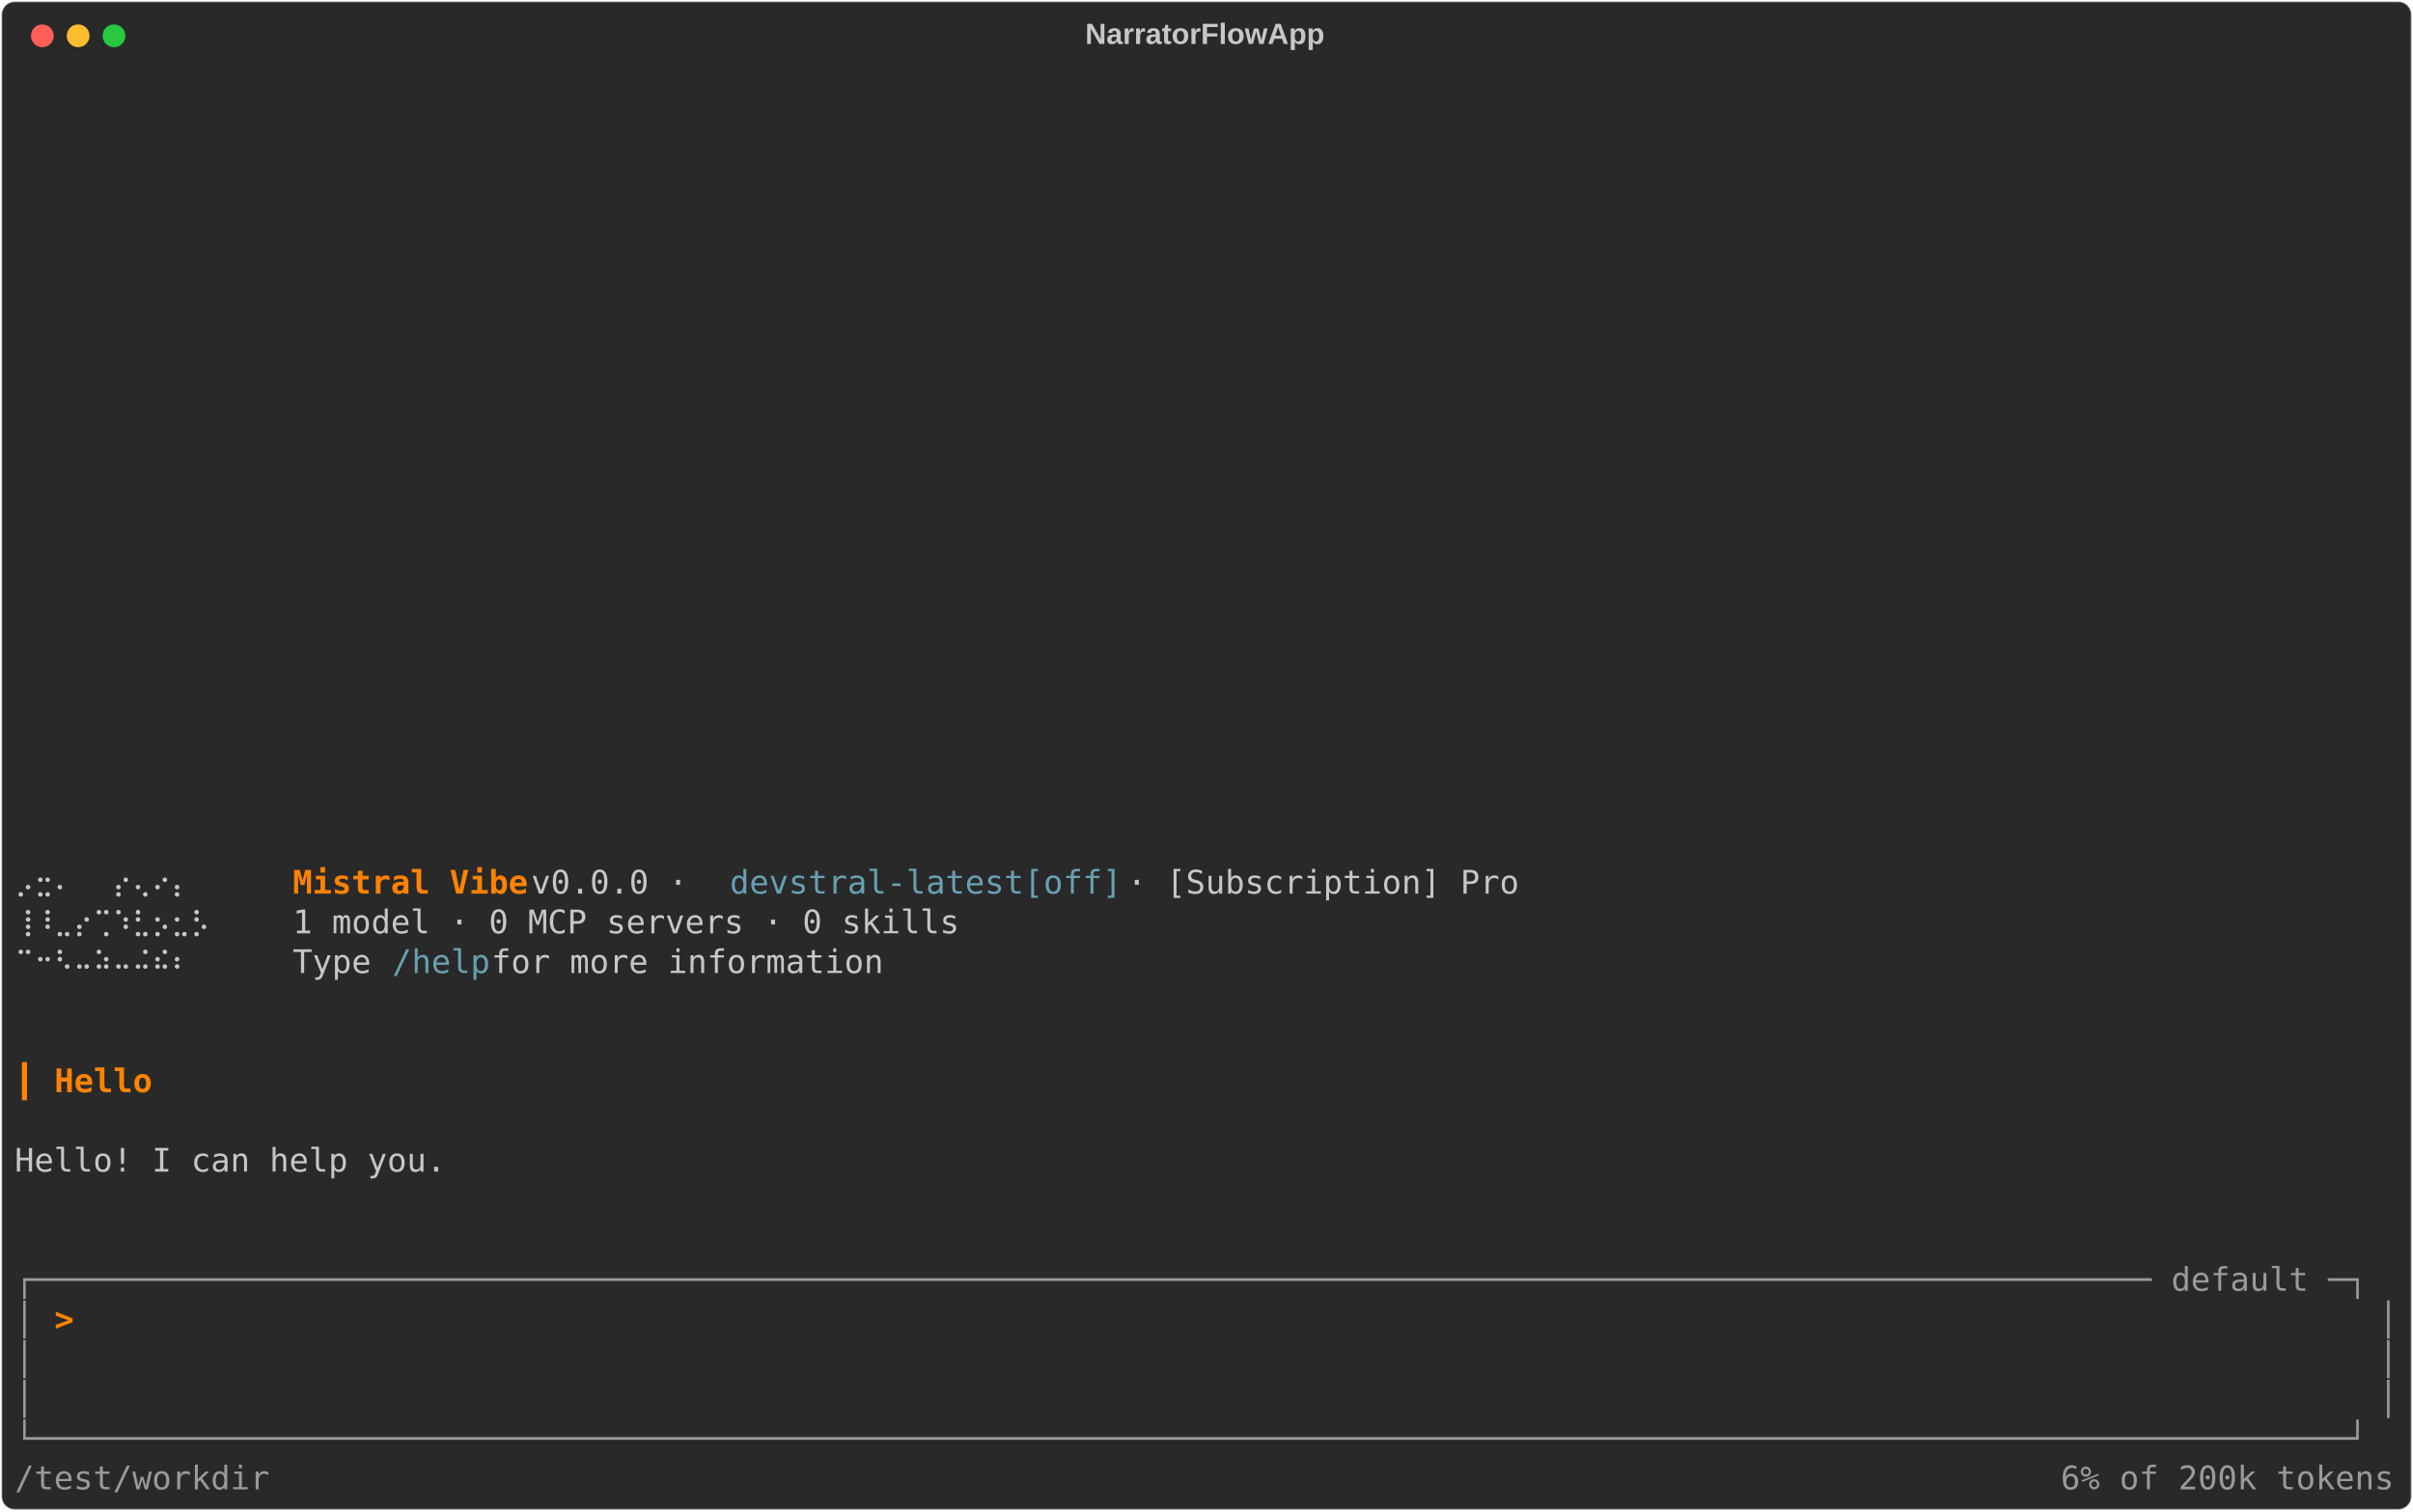
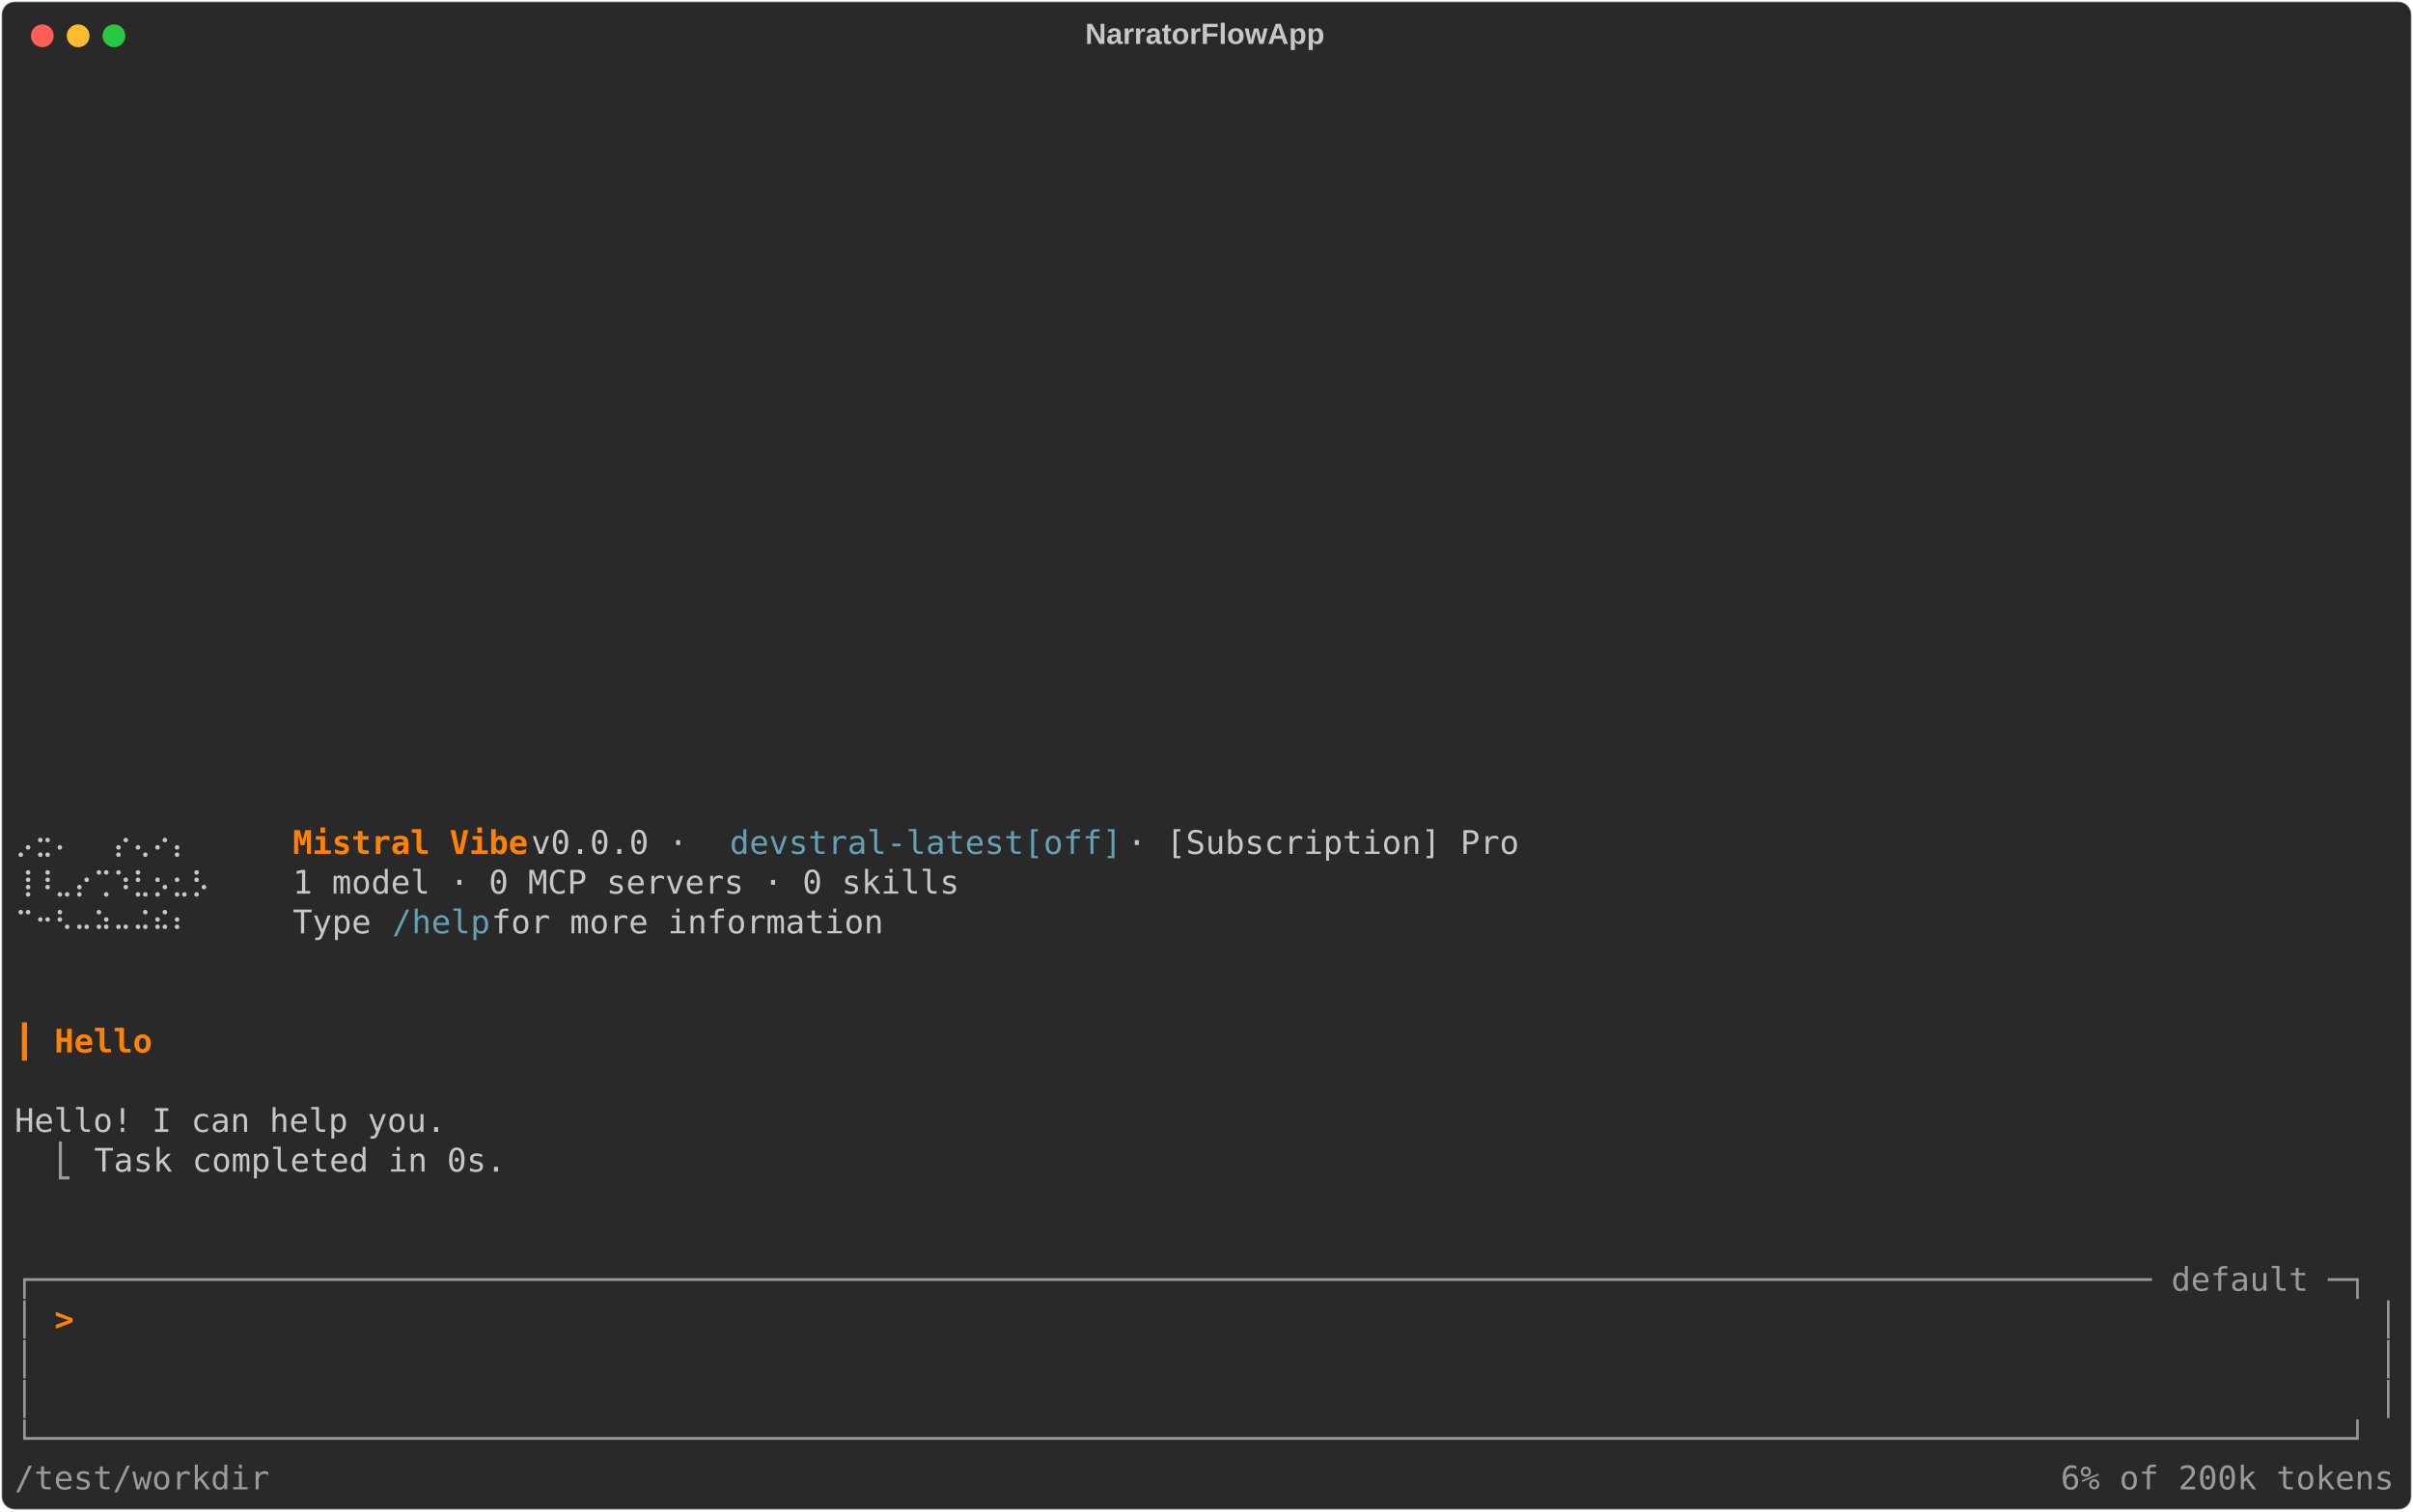
<svg xmlns="http://www.w3.org/2000/svg" class="rich-terminal" viewBox="0 0 1482 928.4">
  <style>

    @font-face {
        font-family: "Fira Code";
        src: local("FiraCode-Regular"),
                url("https://cdnjs.cloudflare.com/ajax/libs/firacode/6.2.0/woff2/FiraCode-Regular.woff2") format("woff2"),
                url("https://cdnjs.cloudflare.com/ajax/libs/firacode/6.2.0/woff/FiraCode-Regular.woff") format("woff");
        font-style: normal;
        font-weight: 400;
    }
    @font-face {
        font-family: "Fira Code";
        src: local("FiraCode-Bold"),
                url("https://cdnjs.cloudflare.com/ajax/libs/firacode/6.2.0/woff2/FiraCode-Bold.woff2") format("woff2"),
                url("https://cdnjs.cloudflare.com/ajax/libs/firacode/6.2.0/woff/FiraCode-Bold.woff") format("woff");
        font-style: bold;
        font-weight: 700;
    }

    .terminal-matrix {
        font-family: Fira Code, monospace;
        font-size: 20px;
        line-height: 24.4px;
        font-variant-east-asian: full-width;
    }

    .terminal-title {
        font-size: 18px;
        font-weight: bold;
        font-family: arial;
    }

    .terminal-r1 { fill: #c5c8c6 }
.terminal-r2 { fill: #ff8205;font-weight: bold }
.terminal-r3 { fill: #68a0b3 }
.terminal-r4 { fill: #ff8205 }
.terminal-r5 { fill: #9a9b99 }
    </style>
  <defs>
    <clipPath id="terminal-clip-terminal">
      <rect x="0" y="0" width="1463.0" height="877.4" />
    </clipPath>
    <clipPath id="terminal-line-0">
      <rect x="0" y="1.5" width="1464" height="24.65" />
    </clipPath>
    <clipPath id="terminal-line-1">
      <rect x="0" y="25.9" width="1464" height="24.65" />
    </clipPath>
    <clipPath id="terminal-line-2">
      <rect x="0" y="50.3" width="1464" height="24.65" />
    </clipPath>
    <clipPath id="terminal-line-3">
      <rect x="0" y="74.7" width="1464" height="24.65" />
    </clipPath>
    <clipPath id="terminal-line-4">
      <rect x="0" y="99.1" width="1464" height="24.65" />
    </clipPath>
    <clipPath id="terminal-line-5">
      <rect x="0" y="123.5" width="1464" height="24.65" />
    </clipPath>
    <clipPath id="terminal-line-6">
      <rect x="0" y="147.9" width="1464" height="24.65" />
    </clipPath>
    <clipPath id="terminal-line-7">
      <rect x="0" y="172.3" width="1464" height="24.65" />
    </clipPath>
    <clipPath id="terminal-line-8">
      <rect x="0" y="196.7" width="1464" height="24.65" />
    </clipPath>
    <clipPath id="terminal-line-9">
      <rect x="0" y="221.1" width="1464" height="24.65" />
    </clipPath>
    <clipPath id="terminal-line-10">
      <rect x="0" y="245.5" width="1464" height="24.65" />
    </clipPath>
    <clipPath id="terminal-line-11">
      <rect x="0" y="269.9" width="1464" height="24.65" />
    </clipPath>
    <clipPath id="terminal-line-12">
      <rect x="0" y="294.3" width="1464" height="24.65" />
    </clipPath>
    <clipPath id="terminal-line-13">
      <rect x="0" y="318.7" width="1464" height="24.65" />
    </clipPath>
    <clipPath id="terminal-line-14">
      <rect x="0" y="343.1" width="1464" height="24.65" />
    </clipPath>
    <clipPath id="terminal-line-15">
      <rect x="0" y="367.5" width="1464" height="24.65" />
    </clipPath>
    <clipPath id="terminal-line-16">
      <rect x="0" y="391.9" width="1464" height="24.65" />
    </clipPath>
    <clipPath id="terminal-line-17">
      <rect x="0" y="416.3" width="1464" height="24.65" />
    </clipPath>
    <clipPath id="terminal-line-18">
      <rect x="0" y="440.7" width="1464" height="24.65" />
    </clipPath>
    <clipPath id="terminal-line-19">
      <rect x="0" y="465.1" width="1464" height="24.65" />
    </clipPath>
    <clipPath id="terminal-line-20">
      <rect x="0" y="489.5" width="1464" height="24.65" />
    </clipPath>
    <clipPath id="terminal-line-21">
      <rect x="0" y="513.9" width="1464" height="24.65" />
    </clipPath>
    <clipPath id="terminal-line-22">
      <rect x="0" y="538.3" width="1464" height="24.65" />
    </clipPath>
    <clipPath id="terminal-line-23">
      <rect x="0" y="562.7" width="1464" height="24.65" />
    </clipPath>
    <clipPath id="terminal-line-24">
      <rect x="0" y="587.1" width="1464" height="24.65" />
    </clipPath>
    <clipPath id="terminal-line-25">
      <rect x="0" y="611.5" width="1464" height="24.65" />
    </clipPath>
    <clipPath id="terminal-line-26">
      <rect x="0" y="635.9" width="1464" height="24.65" />
    </clipPath>
    <clipPath id="terminal-line-27">
      <rect x="0" y="660.3" width="1464" height="24.65" />
    </clipPath>
    <clipPath id="terminal-line-28">
      <rect x="0" y="684.7" width="1464" height="24.65" />
    </clipPath>
    <clipPath id="terminal-line-29">
      <rect x="0" y="709.1" width="1464" height="24.65" />
    </clipPath>
    <clipPath id="terminal-line-30">
      <rect x="0" y="733.5" width="1464" height="24.65" />
    </clipPath>
    <clipPath id="terminal-line-31">
      <rect x="0" y="757.9" width="1464" height="24.65" />
    </clipPath>
    <clipPath id="terminal-line-32">
      <rect x="0" y="782.3" width="1464" height="24.65" />
    </clipPath>
    <clipPath id="terminal-line-33">
      <rect x="0" y="806.7" width="1464" height="24.65" />
    </clipPath>
    <clipPath id="terminal-line-34">
      <rect x="0" y="831.1" width="1464" height="24.65" />
    </clipPath>
  </defs>
  <rect fill="#292929" stroke="rgba(255,255,255,0.35)" stroke-width="1" x="1" y="1" width="1480" height="926.4" rx="8" />
  <text class="terminal-title" fill="#c5c8c6" text-anchor="middle" x="740" y="27">NarratorFlowApp</text>
  <g transform="translate(26,22)">
    <circle cx="0" cy="0" r="7" fill="#ff5f57" />
    <circle cx="22" cy="0" r="7" fill="#febc2e" />
    <circle cx="44" cy="0" r="7" fill="#28c840" />
  </g>
  <g transform="translate(9, 41)" clip-path="url(#terminal-clip-terminal)">
    <g class="terminal-matrix">
      <text class="terminal-r1" x="1464" y="20" textLength="12.2" clip-path="url(#terminal-line-0)">
</text>
      <text class="terminal-r1" x="1464" y="44.4" textLength="12.2" clip-path="url(#terminal-line-1)">
</text>
      <text class="terminal-r1" x="1464" y="68.8" textLength="12.2" clip-path="url(#terminal-line-2)">
</text>
      <text class="terminal-r1" x="1464" y="93.2" textLength="12.2" clip-path="url(#terminal-line-3)">
</text>
      <text class="terminal-r1" x="1464" y="117.6" textLength="12.2" clip-path="url(#terminal-line-4)">
</text>
      <text class="terminal-r1" x="1464" y="142" textLength="12.2" clip-path="url(#terminal-line-5)">
</text>
      <text class="terminal-r1" x="1464" y="166.4" textLength="12.2" clip-path="url(#terminal-line-6)">
</text>
      <text class="terminal-r1" x="1464" y="190.8" textLength="12.2" clip-path="url(#terminal-line-7)">
</text>
      <text class="terminal-r1" x="1464" y="215.2" textLength="12.2" clip-path="url(#terminal-line-8)">
</text>
      <text class="terminal-r1" x="1464" y="239.6" textLength="12.2" clip-path="url(#terminal-line-9)">
</text>
      <text class="terminal-r1" x="1464" y="264" textLength="12.2" clip-path="url(#terminal-line-10)">
</text>
      <text class="terminal-r1" x="1464" y="288.4" textLength="12.2" clip-path="url(#terminal-line-11)">
</text>
      <text class="terminal-r1" x="1464" y="312.8" textLength="12.2" clip-path="url(#terminal-line-12)">
</text>
      <text class="terminal-r1" x="1464" y="337.2" textLength="12.2" clip-path="url(#terminal-line-13)">
</text>
      <text class="terminal-r1" x="1464" y="361.6" textLength="12.2" clip-path="url(#terminal-line-14)">
</text>
      <text class="terminal-r1" x="1464" y="386" textLength="12.2" clip-path="url(#terminal-line-15)">
</text>
      <text class="terminal-r1" x="1464" y="410.4" textLength="12.2" clip-path="url(#terminal-line-16)">
</text>
      <text class="terminal-r1" x="1464" y="434.8" textLength="12.2" clip-path="url(#terminal-line-17)">
</text>
      <text class="terminal-r1" x="1464" y="459.2" textLength="12.2" clip-path="url(#terminal-line-18)">
</text>
+       <text class="terminal-r1" x="0" y="483.6" textLength="134.2" clip-path="url(#terminal-line-19)">  ⡠⣒⠄  ⡔⢄⠔⡄</text>
+       <text class="terminal-r2" x="170.8" y="483.6" textLength="146.4" clip-path="url(#terminal-line-19)">Mistral Vibe</text>
+       <text class="terminal-r1" x="317.2" y="483.6" textLength="122" clip-path="url(#terminal-line-19)"> v0.0.0 · </text>
+       <text class="terminal-r3" x="439.2" y="483.6" textLength="244" clip-path="url(#terminal-line-19)">devstral-latest[off]</text>
+       <text class="terminal-r1" x="683.2" y="483.6" textLength="256.2" clip-path="url(#terminal-line-19)"> · [Subscription] Pro</text>
      <text class="terminal-r1" x="1464" y="483.6" textLength="12.2" clip-path="url(#terminal-line-19)">
</text>
-       <text class="terminal-r1" x="0" y="508" textLength="134.2" clip-path="url(#terminal-line-20)">  ⡠⣒⠄  ⡔⢄⠔⡄</text>
-       <text class="terminal-r2" x="170.8" y="508" textLength="146.4" clip-path="url(#terminal-line-20)">Mistral Vibe</text>
-       <text class="terminal-r1" x="317.2" y="508" textLength="122" clip-path="url(#terminal-line-20)"> v0.0.0 · </text>
-       <text class="terminal-r3" x="439.2" y="508" textLength="244" clip-path="url(#terminal-line-20)">devstral-latest[off]</text>
-       <text class="terminal-r1" x="683.2" y="508" textLength="256.2" clip-path="url(#terminal-line-20)"> · [Subscription] Pro</text>
+       <text class="terminal-r1" x="0" y="508" textLength="134.2" clip-path="url(#terminal-line-20)"> ⢸⠸⣀⡔⢉⠱⣃⡢⣂⡣</text>
+       <text class="terminal-r1" x="170.8" y="508" textLength="414.8" clip-path="url(#terminal-line-20)">1 model · 0 MCP servers · 0 skills</text>
      <text class="terminal-r1" x="1464" y="508" textLength="12.2" clip-path="url(#terminal-line-20)">
</text>
-       <text class="terminal-r1" x="0" y="532.4" textLength="134.2" clip-path="url(#terminal-line-21)"> ⢸⠸⣀⡔⢉⠱⣃⡢⣂⡣</text>
-       <text class="terminal-r1" x="170.8" y="532.4" textLength="414.8" clip-path="url(#terminal-line-21)">1 model · 0 MCP servers · 0 skills</text>
+       <text class="terminal-r1" x="0" y="532.4" textLength="134.2" clip-path="url(#terminal-line-21)">  ⠉⠒⠣⠤⠵⠤⠬⠮⠆</text>
+       <text class="terminal-r1" x="170.8" y="532.4" textLength="61" clip-path="url(#terminal-line-21)">Type </text>
+       <text class="terminal-r3" x="231.8" y="532.4" textLength="61" clip-path="url(#terminal-line-21)">/help</text>
+       <text class="terminal-r1" x="292.8" y="532.4" textLength="256.2" clip-path="url(#terminal-line-21)"> for more information</text>
      <text class="terminal-r1" x="1464" y="532.4" textLength="12.2" clip-path="url(#terminal-line-21)">
</text>
-       <text class="terminal-r1" x="0" y="556.8" textLength="134.2" clip-path="url(#terminal-line-22)">  ⠉⠒⠣⠤⠵⠤⠬⠮⠆</text>
-       <text class="terminal-r1" x="170.8" y="556.8" textLength="61" clip-path="url(#terminal-line-22)">Type </text>
-       <text class="terminal-r3" x="231.8" y="556.8" textLength="61" clip-path="url(#terminal-line-22)">/help</text>
-       <text class="terminal-r1" x="292.8" y="556.8" textLength="256.2" clip-path="url(#terminal-line-22)"> for more information</text>
      <text class="terminal-r1" x="1464" y="556.8" textLength="12.2" clip-path="url(#terminal-line-22)">
</text>
      <text class="terminal-r1" x="1464" y="581.2" textLength="12.2" clip-path="url(#terminal-line-23)">
</text>
+       <text class="terminal-r4" x="0" y="605.6" textLength="12.2" clip-path="url(#terminal-line-24)">┃</text>
+       <text class="terminal-r2" x="24.4" y="605.6" textLength="61" clip-path="url(#terminal-line-24)">Hello</text>
      <text class="terminal-r1" x="1464" y="605.6" textLength="12.2" clip-path="url(#terminal-line-24)">
</text>
-       <text class="terminal-r4" x="0" y="630" textLength="12.2" clip-path="url(#terminal-line-25)">┃</text>
-       <text class="terminal-r2" x="24.4" y="630" textLength="61" clip-path="url(#terminal-line-25)">Hello</text>
      <text class="terminal-r1" x="1464" y="630" textLength="12.2" clip-path="url(#terminal-line-25)">
</text>
+       <text class="terminal-r1" x="0" y="654.4" textLength="268.4" clip-path="url(#terminal-line-26)">Hello! I can help you.</text>
      <text class="terminal-r1" x="1464" y="654.4" textLength="12.2" clip-path="url(#terminal-line-26)">
</text>
-       <text class="terminal-r1" x="0" y="678.8" textLength="268.4" clip-path="url(#terminal-line-27)">Hello! I can help you.</text>
+       <text class="terminal-r5" x="24.4" y="678.8" textLength="12.2" clip-path="url(#terminal-line-27)">⎣</text>
+       <text class="terminal-r1" x="48.8" y="678.8" textLength="256.2" clip-path="url(#terminal-line-27)">Task completed in 0s.</text>
      <text class="terminal-r1" x="1464" y="678.8" textLength="12.2" clip-path="url(#terminal-line-27)">
</text>
      <text class="terminal-r1" x="1464" y="703.2" textLength="12.2" clip-path="url(#terminal-line-28)">
</text>
      <text class="terminal-r1" x="1464" y="727.6" textLength="12.2" clip-path="url(#terminal-line-29)">
</text>
      <text class="terminal-r5" x="0" y="752" textLength="1464" clip-path="url(#terminal-line-30)">┌──────────────────────────────────────────────────────────────────────────────────────────────────────────── default ─┐</text>
      <text class="terminal-r1" x="1464" y="752" textLength="12.2" clip-path="url(#terminal-line-30)">
</text>
      <text class="terminal-r5" x="0" y="776.4" textLength="12.2" clip-path="url(#terminal-line-31)">│</text>
      <text class="terminal-r2" x="24.4" y="776.4" textLength="12.2" clip-path="url(#terminal-line-31)">&gt;</text>
      <text class="terminal-r5" x="1451.8" y="776.4" textLength="12.2" clip-path="url(#terminal-line-31)">│</text>
      <text class="terminal-r1" x="1464" y="776.4" textLength="12.2" clip-path="url(#terminal-line-31)">
</text>
      <text class="terminal-r5" x="0" y="800.8" textLength="12.2" clip-path="url(#terminal-line-32)">│</text>
      <text class="terminal-r5" x="1451.8" y="800.8" textLength="12.2" clip-path="url(#terminal-line-32)">│</text>
      <text class="terminal-r1" x="1464" y="800.8" textLength="12.2" clip-path="url(#terminal-line-32)">
</text>
      <text class="terminal-r5" x="0" y="825.2" textLength="12.2" clip-path="url(#terminal-line-33)">│</text>
      <text class="terminal-r5" x="1451.8" y="825.2" textLength="12.2" clip-path="url(#terminal-line-33)">│</text>
      <text class="terminal-r1" x="1464" y="825.2" textLength="12.2" clip-path="url(#terminal-line-33)">
</text>
      <text class="terminal-r5" x="0" y="849.6" textLength="1464" clip-path="url(#terminal-line-34)">└──────────────────────────────────────────────────────────────────────────────────────────────────────────────────────┘</text>
      <text class="terminal-r1" x="1464" y="849.6" textLength="12.2" clip-path="url(#terminal-line-34)">
</text>
      <text class="terminal-r5" x="0" y="874" textLength="158.6" clip-path="url(#terminal-line-35)">/test/workdir</text>
      <text class="terminal-r5" x="1256.6" y="874" textLength="207.4" clip-path="url(#terminal-line-35)">6% of 200k tokens</text>
    </g>
  </g>
</svg>
